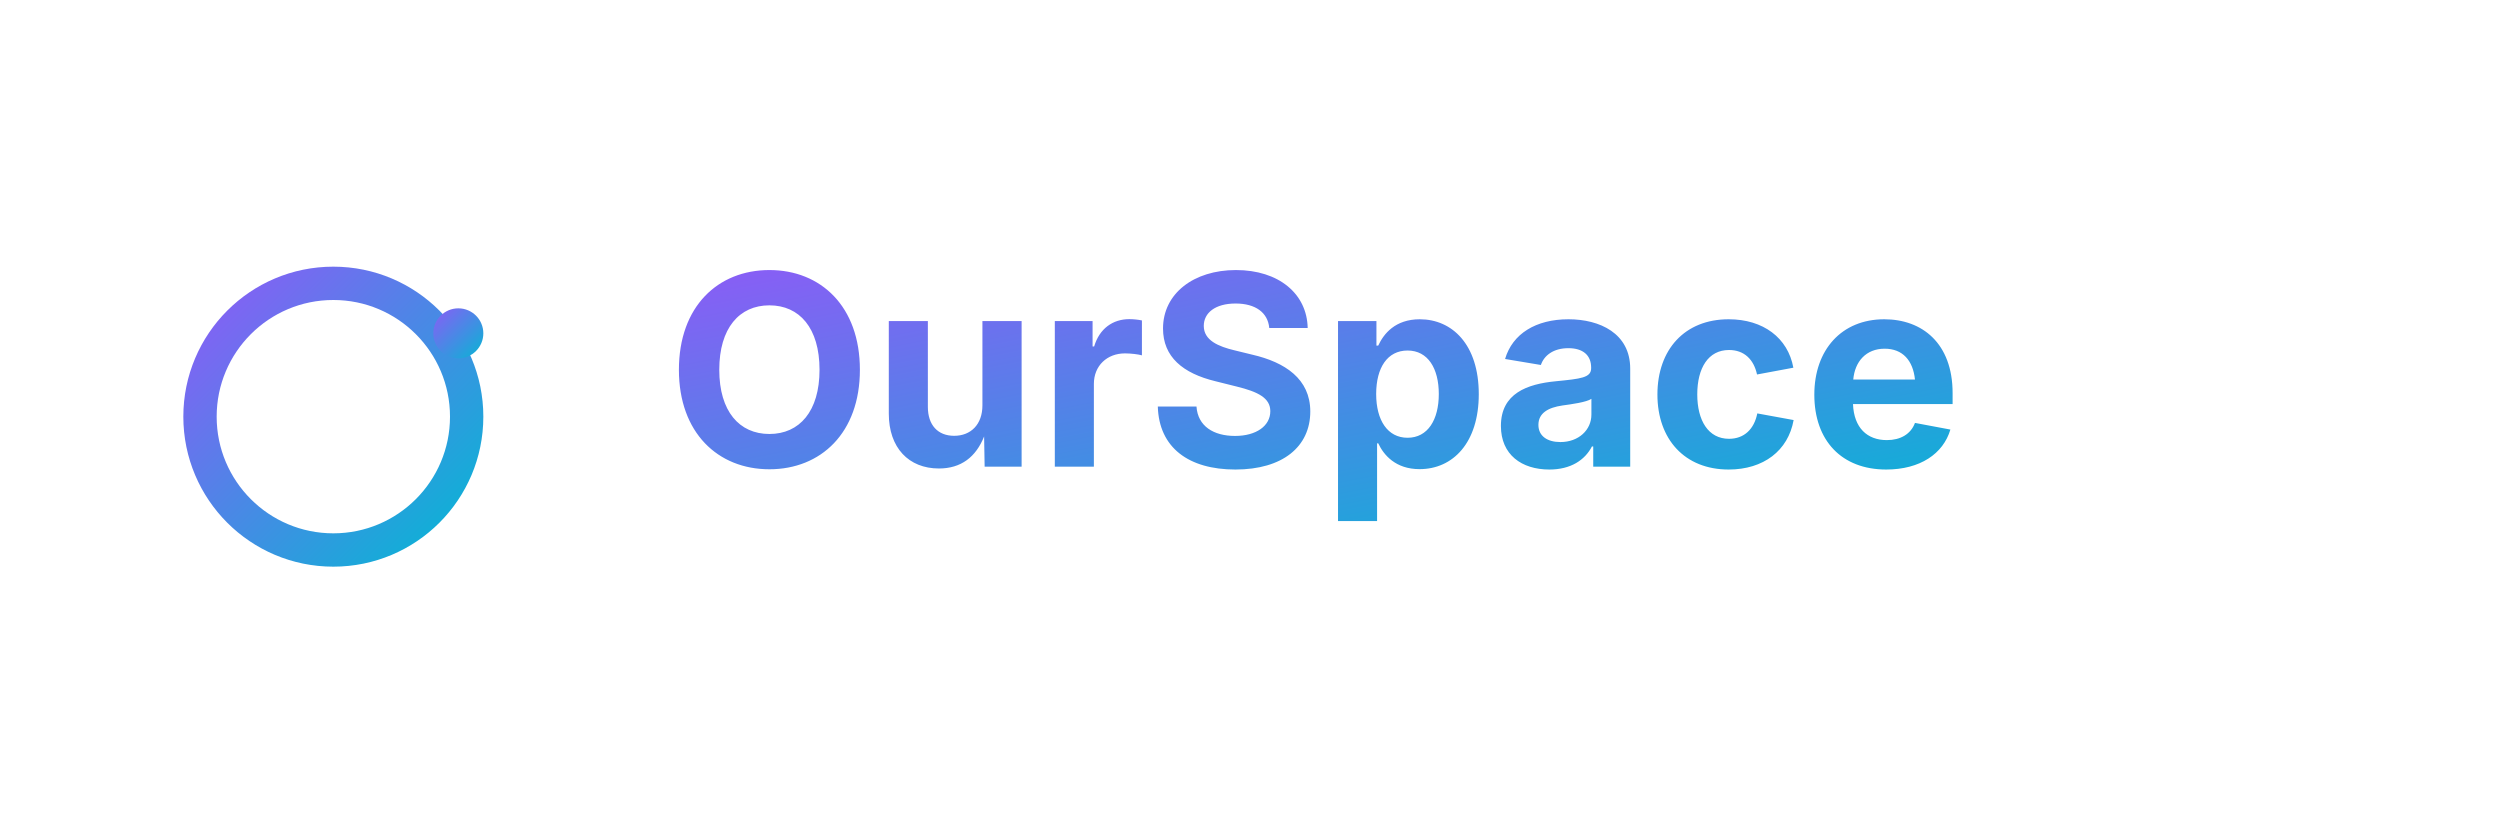
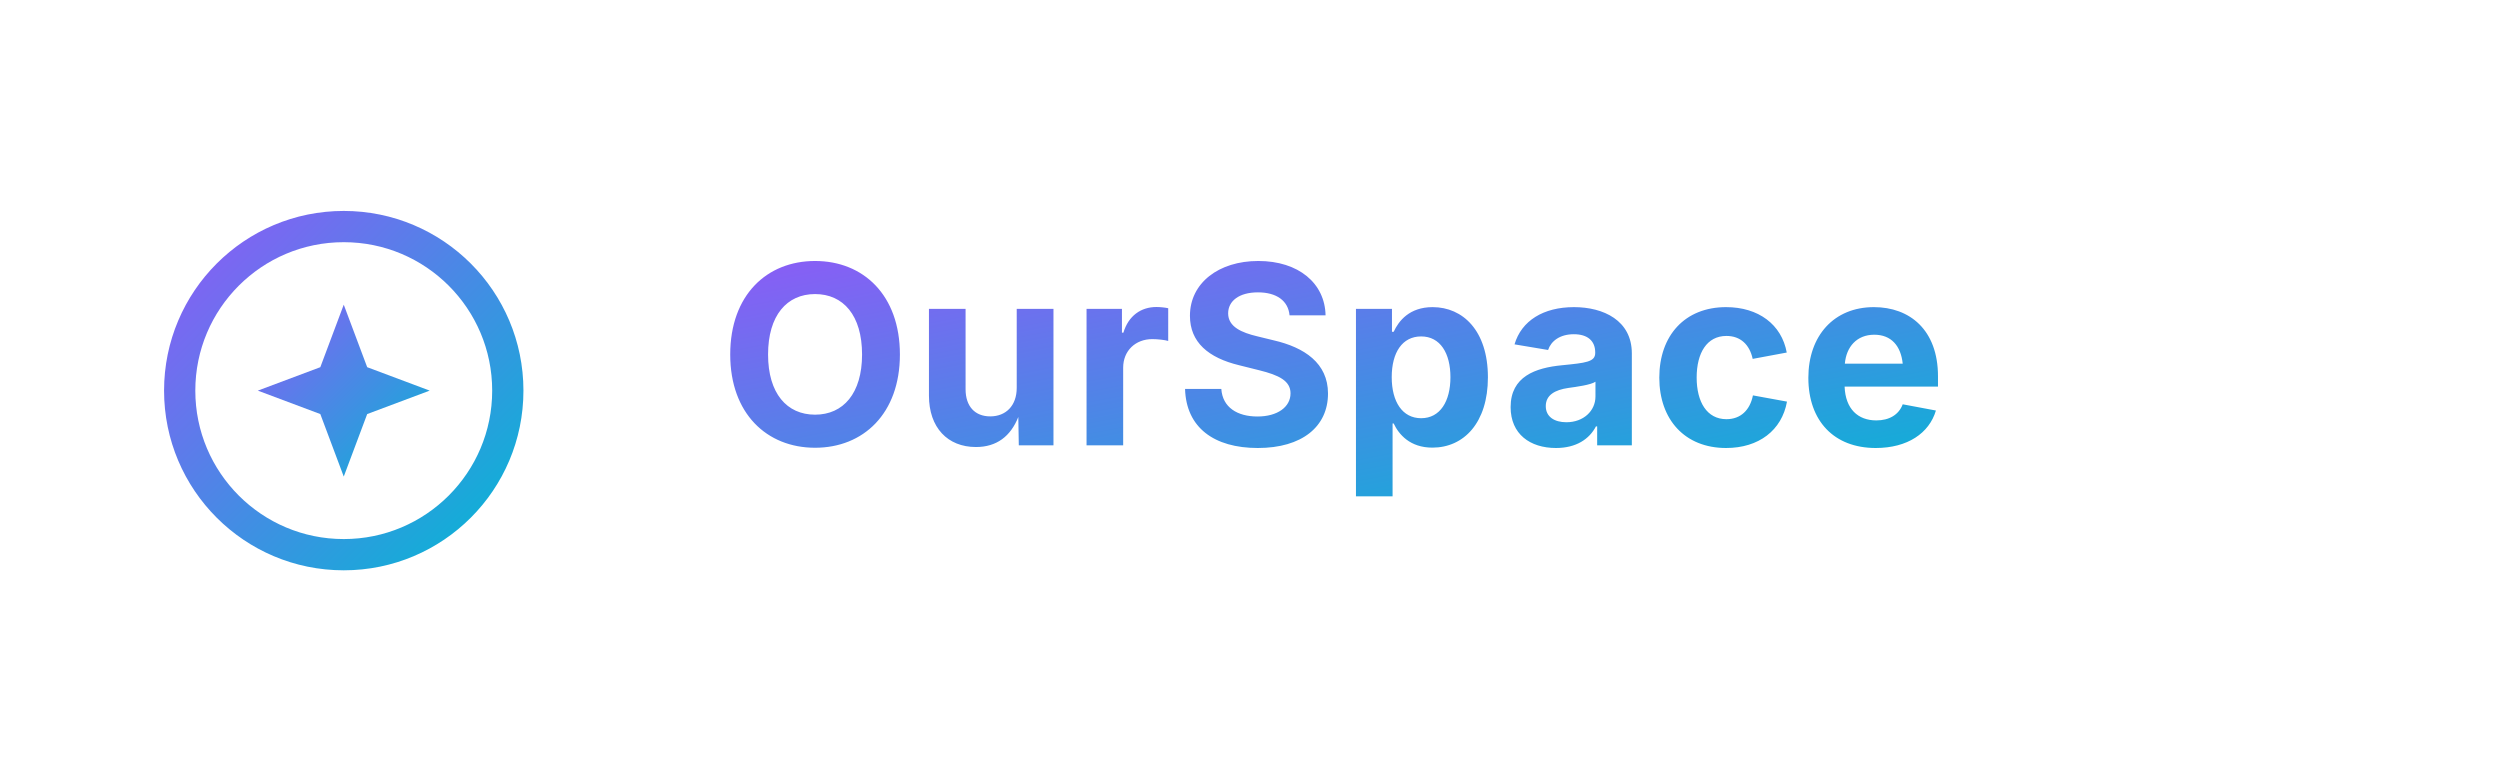
- <svg xmlns="http://www.w3.org/2000/svg" viewBox="0 0 600 200">
+ <svg xmlns="http://www.w3.org/2000/svg" viewBox="0 0 640 200">
  <defs>
-     <linearGradient id="gradMain" x1="0%" y1="0%" x2="100%" y2="100%">
+     <linearGradient id="g" x1="0%" y1="0%" x2="100%" y2="100%">
      <stop offset="0%" stop-color="#8B5CF6" />
      <stop offset="100%" stop-color="#06B6D4" />
    </linearGradient>
  </defs>
-   <circle cx="80" cy="100" r="32" stroke="url(#gradMain)" stroke-width="8" fill="none" />
-   <circle cx="110" cy="80" r="6" fill="url(#gradMain)" />
-   <text x="160" y="112" font-family="Poppins, Inter, sans-serif" font-size="64" font-weight="700" fill="url(#gradMain)">
-     OurSpace
-   </text>
+   <circle cx="88" cy="100" r="42" fill="none" stroke="url(#g)" stroke-width="8" />
+   <path d="M88 78 L94 94 L110 100 L94 106 L88 122 L82 106 L66 100 L82 94 Z" fill="url(#g)" />
+   <text x="184" y="114" font-family="Poppins, Inter, system-ui, -apple-system, Segoe UI, sans-serif" font-weight="700" font-size="64" fill="url(#g)" letter-spacing=".5">OurSpace</text>
</svg>
